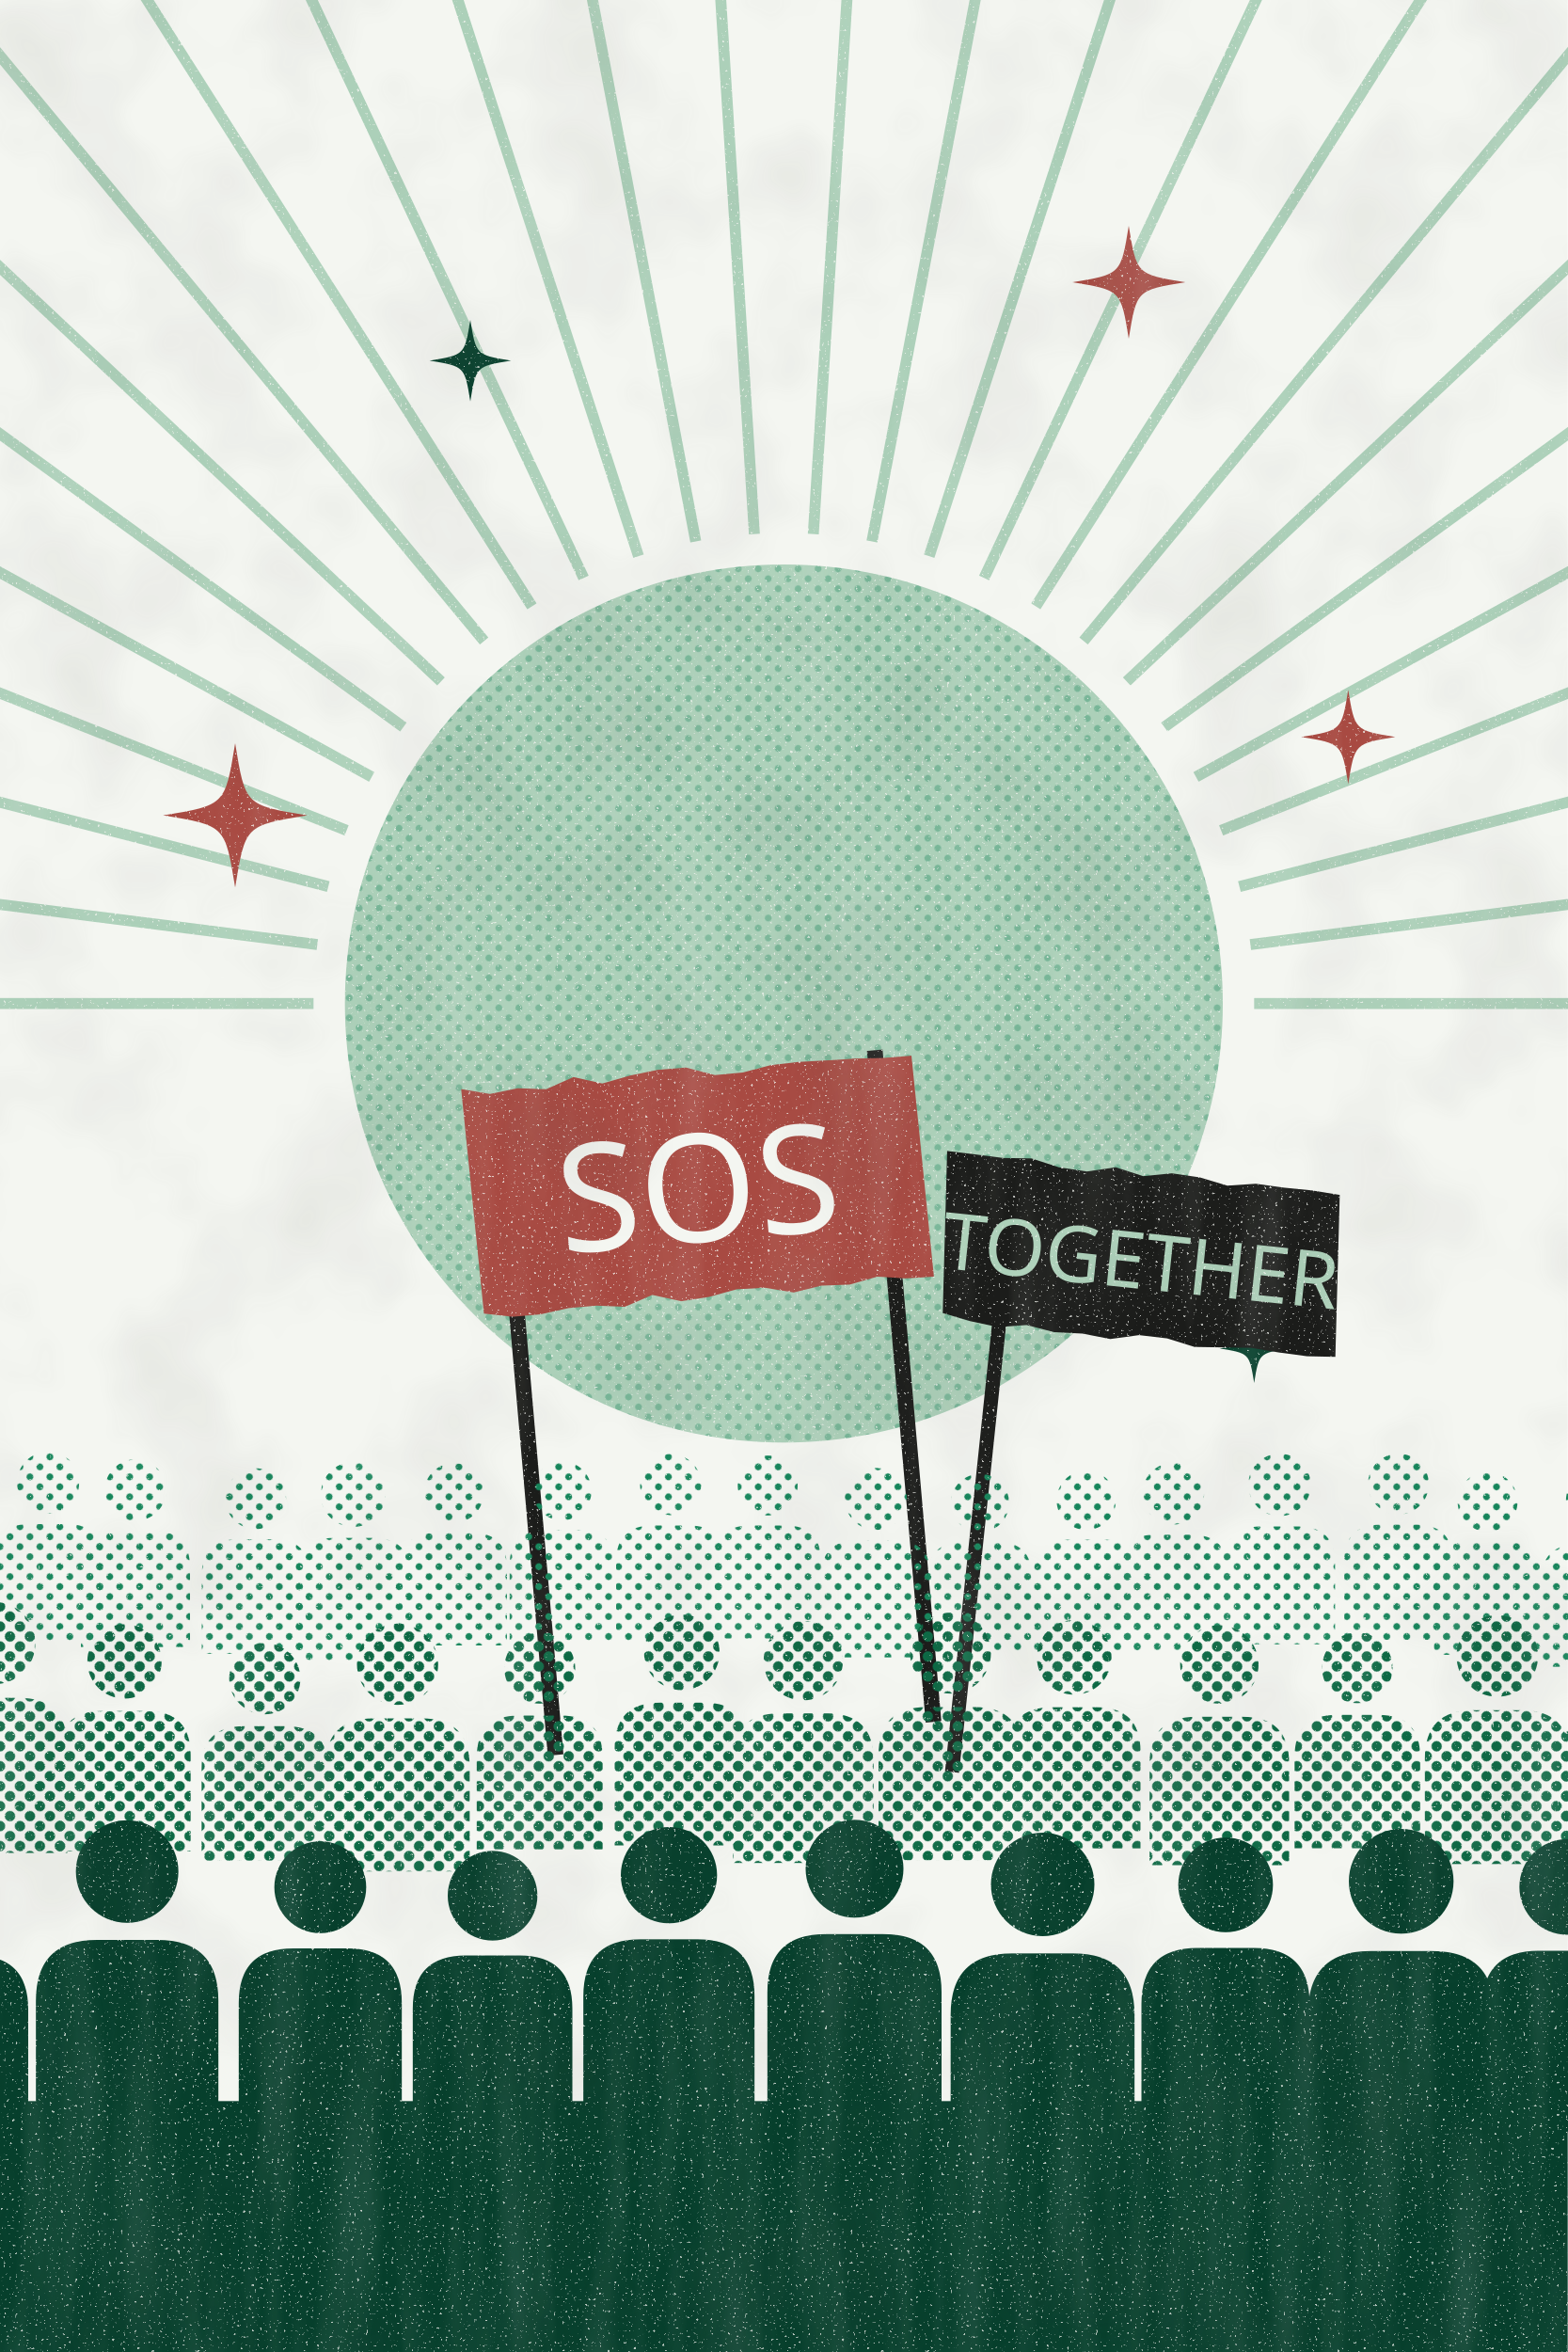
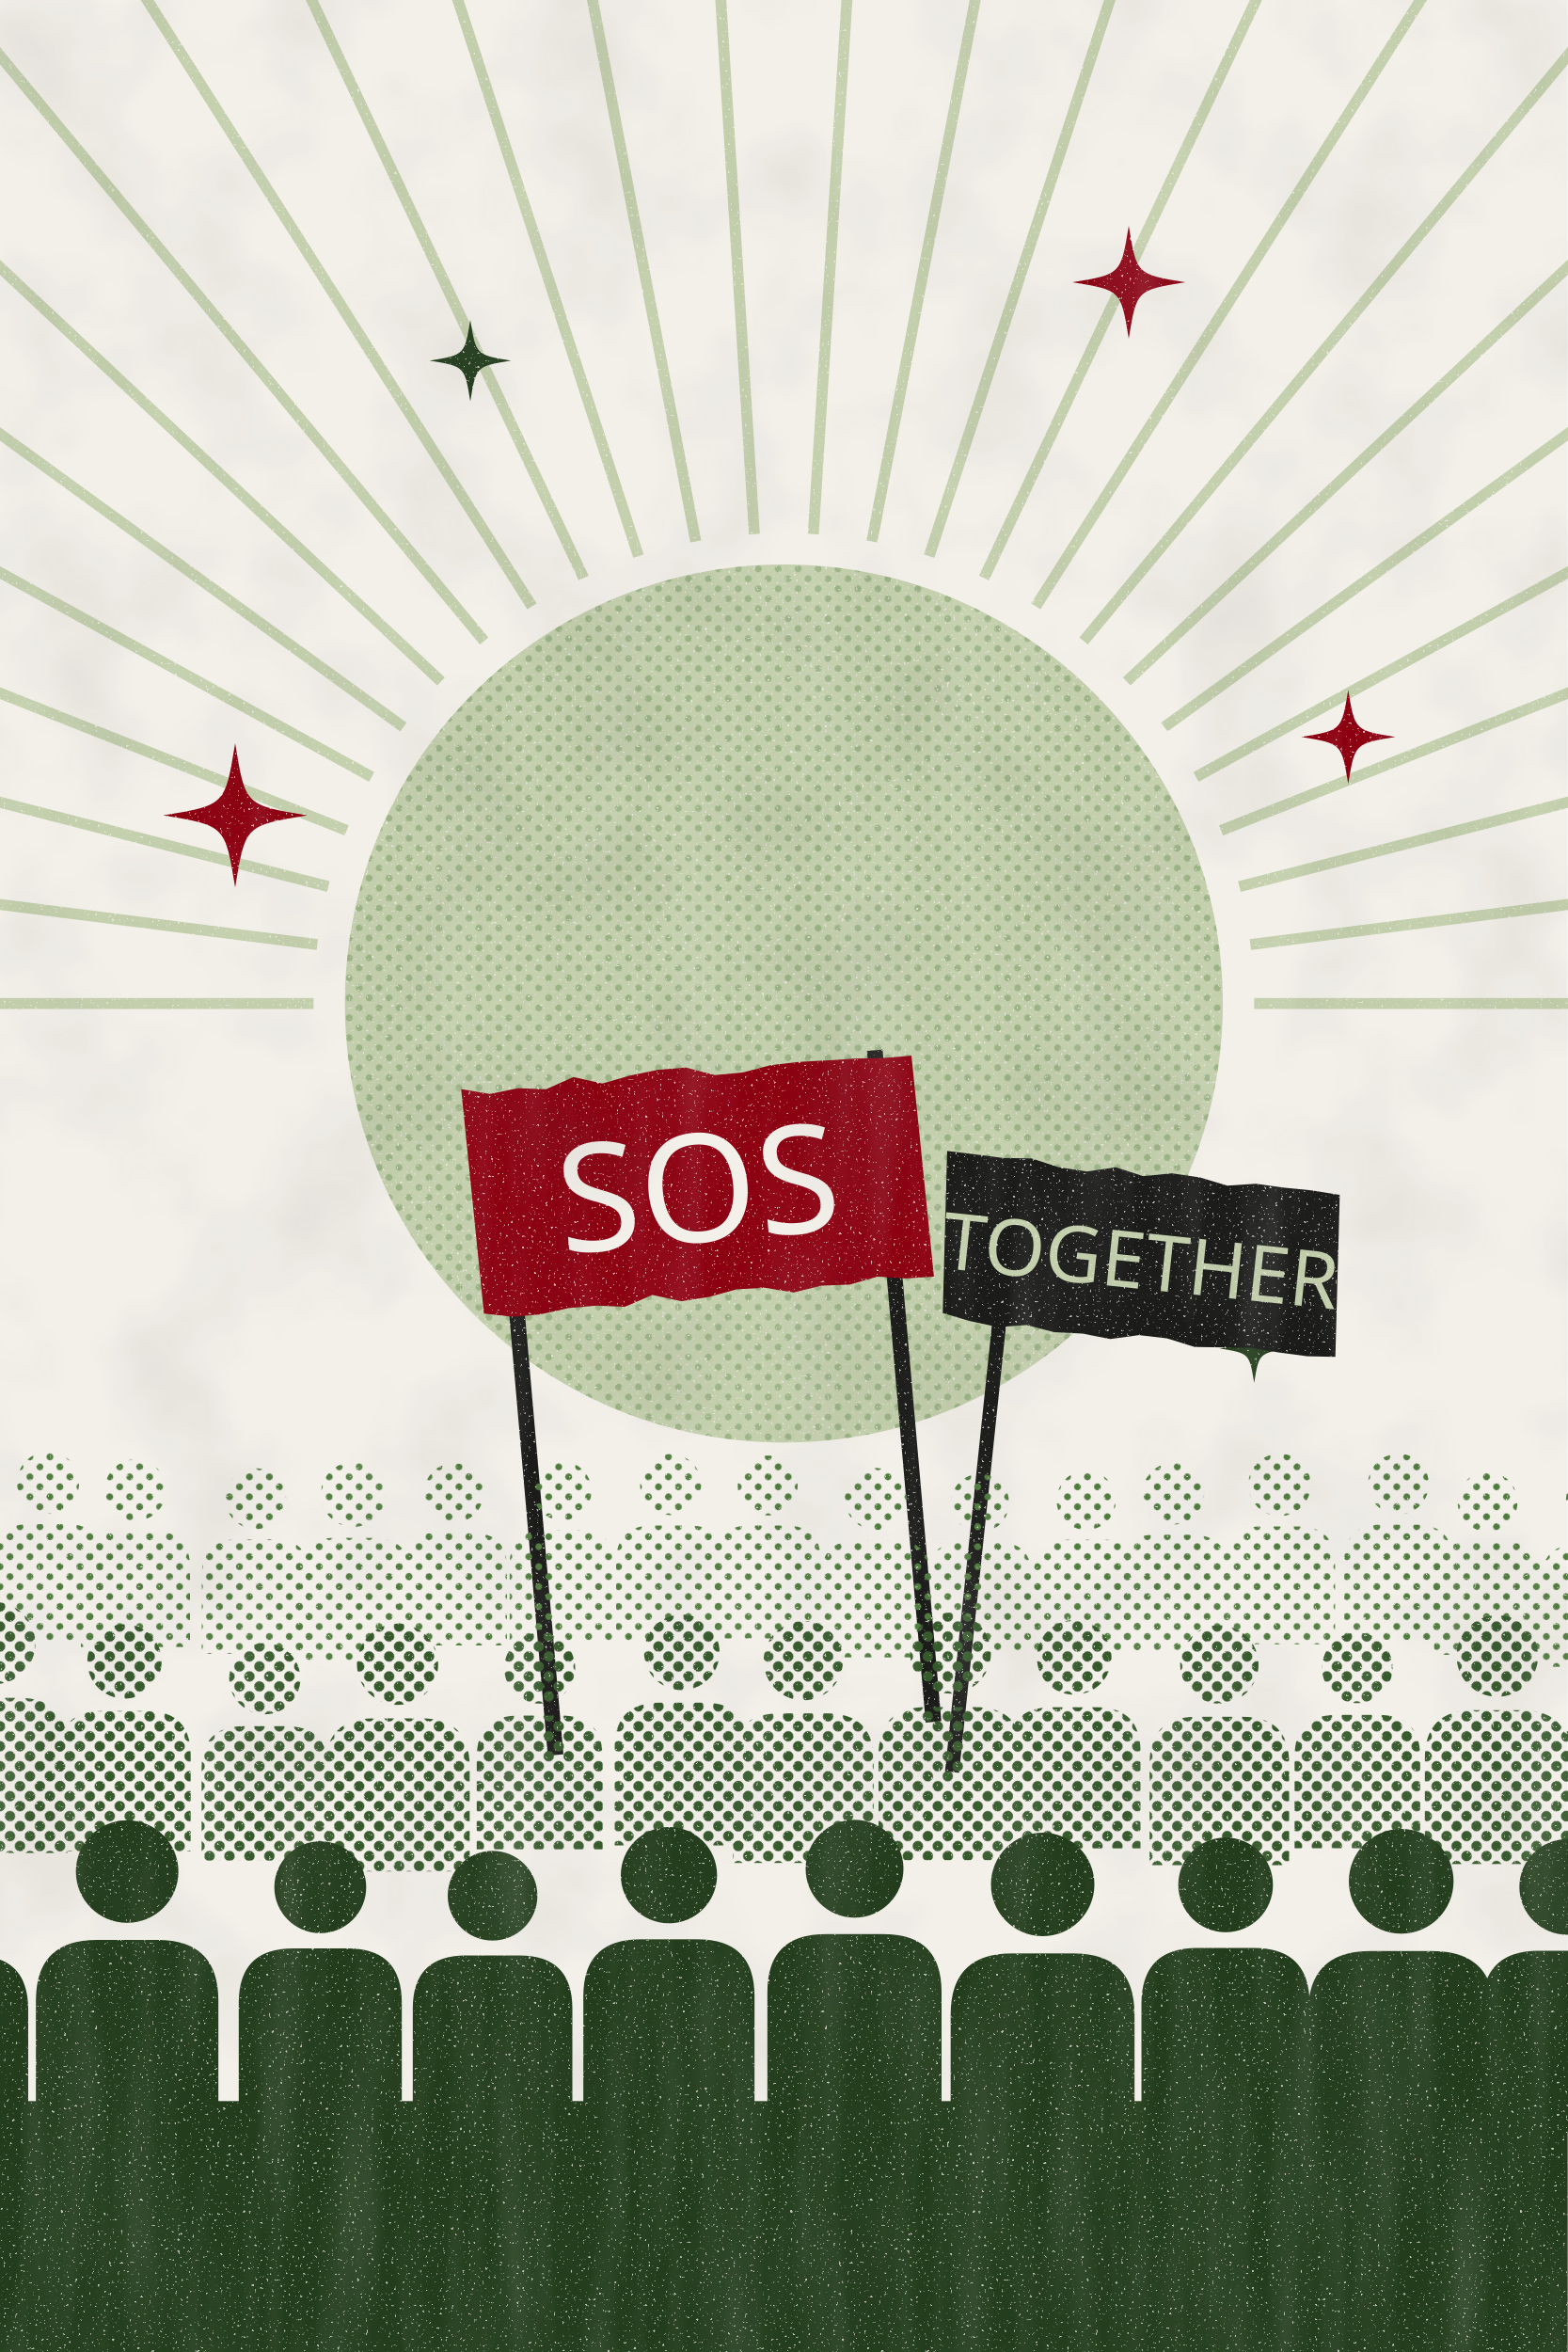
<svg xmlns="http://www.w3.org/2000/svg" viewBox="0 0 1000 1500" width="1000" height="1500">
  <style>
    @font-face{font-family:"Archivo";font-weight:100 900;src:url(fonts/Archivo.woff2) format("woff2")}
    @font-face{font-family:"Archivo Black";src:url(fonts/ArchivoBlack.woff2) format("woff2")}
    .wood{font-family:"Archivo Black","Archivo",sans-serif;text-transform:uppercase}
    .label{font-family:"Archivo",sans-serif;font-weight:800;text-transform:uppercase;letter-spacing:.16em}
  </style>
  <defs>
    <filter id="ink" x="-5%" y="-5%" width="110%" height="110%" color-interpolation-filters="sRGB">
      <feTurbulence type="fractalNoise" baseFrequency=".55" numOctaves="2" seed="3" result="n1" />
      <feColorMatrix in="n1" values="0 0 0 0 0  0 0 0 0 0  0 0 0 0 0  -9 0 0 0 7.1" result="g1" />
      <feComponentTransfer in="g1" result="grain">
        <feFuncA type="linear" slope=".75" intercept=".25" />
      </feComponentTransfer>
      <feTurbulence type="fractalNoise" baseFrequency=".035 .004" numOctaves="3" seed="11" result="n2" />
      <feColorMatrix in="n2" values="0 0 0 0 0  0 0 0 0 0  0 0 0 0 0  -1.2 0 0 0 1.5" result="w1" />
      <feComponentTransfer in="w1" result="wear">
        <feFuncA type="linear" slope=".2" intercept=".8" />
      </feComponentTransfer>
      <feComposite in="grain" in2="wear" operator="arithmetic" k1="1" result="mask" />
      <feComposite in="SourceGraphic" in2="mask" operator="in" />
    </filter>
    <filter id="tooth" x="0" y="0" width="100%" height="100%">
      <feTurbulence type="fractalNoise" baseFrequency=".012" numOctaves="3" seed="24" />
      <feColorMatrix values="0 0 0 0 .1  0 0 0 0 .1  0 0 0 0 .09  0 0 0 -1.4 .8" />
    </filter>
    <pattern id="dots-l-ink" width="9" height="9" patternUnits="userSpaceOnUse" patternTransform="rotate(45)">
      <circle cx="4.5" cy="4.5" r="2.2" fill="#1b1c1a" />
    </pattern>
    <pattern id="dots-m-ink" width="9" height="9" patternUnits="userSpaceOnUse" patternTransform="rotate(45)">
      <circle cx="4.5" cy="4.5" r="3.3" fill="#1b1c1a" />
    </pattern>
    <pattern id="lines-ink" width="10" height="10" patternUnits="userSpaceOnUse" patternTransform="rotate(-35)">
      <rect width="10" height="3.2" fill="#1b1c1a" />
    </pattern>
    <pattern id="dots-l-paper" width="9" height="9" patternUnits="userSpaceOnUse" patternTransform="rotate(45)">
-       <circle cx="4.5" cy="4.5" r="2.2" fill="#f4f6f1" />
+       <circle cx="4.5" cy="4.5" r="2.2" fill="#f3f0ea" />
    </pattern>
    <pattern id="dots-m-paper" width="9" height="9" patternUnits="userSpaceOnUse" patternTransform="rotate(45)">
-       <circle cx="4.5" cy="4.5" r="3.3" fill="#f4f6f1" />
+       <circle cx="4.5" cy="4.5" r="3.3" fill="#f3f0ea" />
    </pattern>
    <pattern id="lines-paper" width="10" height="10" patternUnits="userSpaceOnUse" patternTransform="rotate(-35)">
-       <rect width="10" height="3.2" fill="#f4f6f1" />
+       <rect width="10" height="3.2" fill="#f3f0ea" />
    </pattern>
    <pattern id="dots-l-cream" width="9" height="9" patternUnits="userSpaceOnUse" patternTransform="rotate(45)">
-       <circle cx="4.5" cy="4.5" r="2.2" fill="#dfe8df" />
+       <circle cx="4.5" cy="4.5" r="2.2" fill="#e4ddcc" />
    </pattern>
    <pattern id="dots-m-cream" width="9" height="9" patternUnits="userSpaceOnUse" patternTransform="rotate(45)">
-       <circle cx="4.5" cy="4.5" r="3.3" fill="#dfe8df" />
+       <circle cx="4.5" cy="4.5" r="3.3" fill="#e4ddcc" />
    </pattern>
    <pattern id="lines-cream" width="10" height="10" patternUnits="userSpaceOnUse" patternTransform="rotate(-35)">
-       <rect width="10" height="3.2" fill="#dfe8df" />
+       <rect width="10" height="3.2" fill="#e4ddcc" />
    </pattern>
    <pattern id="dots-l-warm" width="9" height="9" patternUnits="userSpaceOnUse" patternTransform="rotate(45)">
      <circle cx="4.5" cy="4.5" r="2.2" fill="#ece6d6" />
    </pattern>
    <pattern id="dots-m-warm" width="9" height="9" patternUnits="userSpaceOnUse" patternTransform="rotate(45)">
      <circle cx="4.5" cy="4.5" r="3.3" fill="#ece6d6" />
    </pattern>
    <pattern id="lines-warm" width="10" height="10" patternUnits="userSpaceOnUse" patternTransform="rotate(-35)">
      <rect width="10" height="3.2" fill="#ece6d6" />
    </pattern>
    <pattern id="dots-l-green" width="9" height="9" patternUnits="userSpaceOnUse" patternTransform="rotate(45)">
-       <circle cx="4.5" cy="4.5" r="2.2" fill="#0d6844" />
+       <circle cx="4.5" cy="4.5" r="2.2" fill="#36592c" />
    </pattern>
    <pattern id="dots-m-green" width="9" height="9" patternUnits="userSpaceOnUse" patternTransform="rotate(45)">
-       <circle cx="4.5" cy="4.5" r="3.3" fill="#0d6844" />
+       <circle cx="4.5" cy="4.5" r="3.3" fill="#36592c" />
    </pattern>
    <pattern id="lines-green" width="10" height="10" patternUnits="userSpaceOnUse" patternTransform="rotate(-35)">
-       <rect width="10" height="3.2" fill="#0d6844" />
+       <rect width="10" height="3.2" fill="#36592c" />
    </pattern>
    <pattern id="dots-l-emerald" width="9" height="9" patternUnits="userSpaceOnUse" patternTransform="rotate(45)">
-       <circle cx="4.5" cy="4.5" r="2.2" fill="#16845a" />
+       <circle cx="4.5" cy="4.5" r="2.2" fill="#4f7a3d" />
    </pattern>
    <pattern id="dots-m-emerald" width="9" height="9" patternUnits="userSpaceOnUse" patternTransform="rotate(45)">
-       <circle cx="4.5" cy="4.5" r="3.3" fill="#16845a" />
+       <circle cx="4.5" cy="4.5" r="3.3" fill="#4f7a3d" />
    </pattern>
    <pattern id="lines-emerald" width="10" height="10" patternUnits="userSpaceOnUse" patternTransform="rotate(-35)">
-       <rect width="10" height="3.2" fill="#16845a" />
+       <rect width="10" height="3.2" fill="#4f7a3d" />
    </pattern>
    <pattern id="dots-l-forest" width="9" height="9" patternUnits="userSpaceOnUse" patternTransform="rotate(45)">
-       <circle cx="4.5" cy="4.5" r="2.2" fill="#063f2c" />
+       <circle cx="4.5" cy="4.5" r="2.2" fill="#233d1c" />
    </pattern>
    <pattern id="dots-m-forest" width="9" height="9" patternUnits="userSpaceOnUse" patternTransform="rotate(45)">
-       <circle cx="4.5" cy="4.5" r="3.3" fill="#063f2c" />
+       <circle cx="4.5" cy="4.5" r="3.3" fill="#233d1c" />
    </pattern>
    <pattern id="lines-forest" width="10" height="10" patternUnits="userSpaceOnUse" patternTransform="rotate(-35)">
-       <rect width="10" height="3.2" fill="#063f2c" />
+       <rect width="10" height="3.2" fill="#233d1c" />
    </pattern>
    <pattern id="dots-l-acid" width="9" height="9" patternUnits="userSpaceOnUse" patternTransform="rotate(45)">
-       <circle cx="4.5" cy="4.5" r="2.2" fill="#acd0b9" />
+       <circle cx="4.5" cy="4.5" r="2.2" fill="#c3cfac" />
    </pattern>
    <pattern id="dots-m-acid" width="9" height="9" patternUnits="userSpaceOnUse" patternTransform="rotate(45)">
-       <circle cx="4.5" cy="4.5" r="3.3" fill="#acd0b9" />
+       <circle cx="4.5" cy="4.5" r="3.3" fill="#c3cfac" />
    </pattern>
    <pattern id="lines-acid" width="10" height="10" patternUnits="userSpaceOnUse" patternTransform="rotate(-35)">
-       <rect width="10" height="3.2" fill="#acd0b9" />
+       <rect width="10" height="3.2" fill="#c3cfac" />
    </pattern>
    <pattern id="dots-l-red" width="9" height="9" patternUnits="userSpaceOnUse" patternTransform="rotate(45)">
-       <circle cx="4.5" cy="4.5" r="2.2" fill="#a84a42" />
+       <circle cx="4.5" cy="4.5" r="2.2" fill="#8c0011" />
    </pattern>
    <pattern id="dots-m-red" width="9" height="9" patternUnits="userSpaceOnUse" patternTransform="rotate(45)">
-       <circle cx="4.5" cy="4.5" r="3.3" fill="#a84a42" />
+       <circle cx="4.5" cy="4.5" r="3.3" fill="#8c0011" />
    </pattern>
    <pattern id="lines-red" width="10" height="10" patternUnits="userSpaceOnUse" patternTransform="rotate(-35)">
-       <rect width="10" height="3.2" fill="#a84a42" />
+       <rect width="10" height="3.2" fill="#8c0011" />
    </pattern>
    <pattern id="dots-l-shade" width="9" height="9" patternUnits="userSpaceOnUse" patternTransform="rotate(45)">
-       <circle cx="4.5" cy="4.5" r="2.2" fill="#933f38" />
+       <circle cx="4.5" cy="4.5" r="2.2" fill="#6e000d" />
    </pattern>
    <pattern id="dots-m-shade" width="9" height="9" patternUnits="userSpaceOnUse" patternTransform="rotate(45)">
-       <circle cx="4.5" cy="4.5" r="3.3" fill="#933f38" />
+       <circle cx="4.5" cy="4.5" r="3.3" fill="#6e000d" />
    </pattern>
    <pattern id="lines-shade" width="10" height="10" patternUnits="userSpaceOnUse" patternTransform="rotate(-35)">
-       <rect width="10" height="3.2" fill="#933f38" />
+       <rect width="10" height="3.2" fill="#6e000d" />
    </pattern>
  </defs>
-   <rect width="1000" height="1500" fill="#f4f6f1" />
+   <rect width="1000" height="1500" fill="#f3f0ea" />
  <g filter="url(#ink)">
-     <g stroke="#acd0b9" stroke-width="7">
+     <g stroke="#c3cfac" stroke-width="7">
      <line x1="200" y1="640" x2="-400" y2="640" />
      <line x1="202.4" y1="602.4" x2="-392.9" y2="527.2" />
      <line x1="209.4" y1="565.4" x2="-371.7" y2="416.2" />
      <line x1="221.1" y1="529.6" x2="-336.8" y2="308.7" />
      <line x1="237.1" y1="495.5" x2="-288.7" y2="206.4" />
      <line x1="257.3" y1="463.7" x2="-228.1" y2="111" />
      <line x1="281.3" y1="434.6" x2="-156.1" y2="23.9" />
      <line x1="308.8" y1="408.8" x2="-73.7" y2="-53.5" />
      <line x1="339.3" y1="386.7" x2="17.8" y2="-119.9" />
      <line x1="372.3" y1="368.6" x2="116.8" y2="-174.3" />
      <line x1="407.3" y1="354.7" x2="221.9" y2="-216" />
      <line x1="443.8" y1="345.3" x2="331.4" y2="-244.1" />
      <line x1="481.2" y1="340.6" x2="443.5" y2="-258.2" />
      <line x1="518.8" y1="340.6" x2="556.5" y2="-258.2" />
      <line x1="556.2" y1="345.3" x2="668.6" y2="-244.1" />
      <line x1="592.7" y1="354.7" x2="778.1" y2="-216" />
      <line x1="627.7" y1="368.6" x2="883.2" y2="-174.3" />
      <line x1="660.7" y1="386.7" x2="982.2" y2="-119.9" />
      <line x1="691.2" y1="408.8" x2="1073.7" y2="-53.5" />
      <line x1="718.7" y1="434.6" x2="1156.1" y2="23.9" />
      <line x1="742.7" y1="463.7" x2="1228.1" y2="111" />
      <line x1="762.9" y1="495.5" x2="1288.7" y2="206.4" />
      <line x1="778.9" y1="529.6" x2="1336.8" y2="308.7" />
      <line x1="790.6" y1="565.4" x2="1371.7" y2="416.2" />
      <line x1="797.6" y1="602.4" x2="1392.9" y2="527.2" />
      <line x1="800" y1="640" x2="1400" y2="640" />
    </g>
-     <circle cx="500" cy="640" r="280" fill="#acd0b9" />
+     <circle cx="500" cy="640" r="280" fill="#c3cfac" />
    <circle cx="500" cy="640" r="280" fill="url(#dots-l-emerald)" opacity=".35" />
-     <path d="M150 474C156.44 513.56 156.44 513.56 196 520C156.44 526.44 156.44 526.44 150 566C143.56 526.44 143.56 526.44 104 520C143.56 513.56 143.56 513.56 150 474Z" fill="#a84a42" />
-     <path d="M860 440C864.2 465.8 864.2 465.8 890 470C864.2 474.2 864.2 474.2 860 500C855.8 474.2 855.8 474.2 830 470C855.8 465.8 855.8 465.8 860 440Z" fill="#a84a42" />
-     <path d="M300 204C303.64 226.36 303.64 226.36 326 230C303.64 233.64 303.64 233.64 300 256C296.36 233.64 296.36 233.64 274 230C296.36 226.36 296.36 226.36 300 204Z" fill="#063f2c" />
-     <path d="M720 144C725.04 174.96 725.04 174.96 756 180C725.04 185.04 725.04 185.04 720 216C714.96 185.04 714.96 185.04 684 180C714.96 174.96 714.96 174.96 720 144Z" fill="#a84a42" />
-     <path d="M800 838C803.08 856.92 803.08 856.92 822 860C803.08 863.08 803.08 863.08 800 882C796.92 863.08 796.92 863.08 778 860C796.92 856.92 796.92 856.92 800 838Z" fill="#063f2c" />
+     <path d="M150 474C156.44 513.56 156.44 513.56 196 520C156.44 526.44 156.44 526.44 150 566C143.56 526.44 143.56 526.44 104 520C143.56 513.56 143.56 513.56 150 474Z" fill="#8c0011" />
+     <path d="M860 440C864.2 465.8 864.2 465.8 890 470C864.2 474.2 864.2 474.2 860 500C855.8 474.2 855.8 474.2 830 470C855.8 465.8 855.8 465.8 860 440Z" fill="#8c0011" />
+     <path d="M300 204C303.64 226.36 303.64 226.36 326 230C303.64 233.64 303.64 233.64 300 256C296.36 233.64 296.36 233.64 274 230C296.36 226.36 296.36 226.36 300 204Z" fill="#233d1c" />
+     <path d="M720 144C725.04 174.96 725.04 174.96 756 180C725.04 185.04 725.04 185.04 720 216C714.96 185.04 714.96 185.04 684 180C714.96 174.96 714.96 174.96 720 144Z" fill="#8c0011" />
+     <path d="M800 838C803.08 856.92 803.08 856.92 822 860C803.08 863.08 803.08 863.08 800 882C796.92 863.08 796.92 863.08 778 860C796.92 856.92 796.92 856.92 800 838Z" fill="#233d1c" />
    <g transform="rotate(-5 330 760)">
      <rect x="318" y="700" width="10" height="420" fill="#1b1c1a" />
      <rect x="560" y="690" width="10" height="430" fill="#1b1c1a" />
-       <polygon points="300,691.7 318,696.4 336,694.3 354,696.5 372,690.3 390,696 408,692.5 426,690.4 444,690.5 462,696.9 480,696.8 498,693.7 516,693.2 534,693.8 552,694.2 570,695.4 588,695.5 590,837.1 572,836.7 554,834 536,837.5 518,836.6 500,839.4 482,834.8 464,834.2 446,837.5 428,838.7 410,833.1 392,839.1 374,836.8 356,836.8 338,839.2 320,839.2 302,835.6" fill="#a84a42" />
-       <text class="wood" x="445" y="802" text-anchor="middle" font-size="96" textLength="240" lengthAdjust="spacingAndGlyphs" fill="#f4f6f1">SOS</text>
+       <polygon points="300,691.7 318,696.4 336,694.3 354,696.5 372,690.3 390,696 408,692.5 426,690.4 444,690.5 462,696.9 480,696.8 498,693.7 516,693.2 534,693.8 552,694.2 570,695.4 588,695.5 590,837.1 572,836.7 554,834 536,837.5 518,836.6 500,839.4 482,834.8 464,834.2 446,837.5 428,838.7 410,833.1 392,839.1 374,836.8 356,836.8 338,839.2 320,839.2 302,835.6" fill="#8c0011" />
+       <text class="wood" x="445" y="802" text-anchor="middle" font-size="96" textLength="240" lengthAdjust="spacingAndGlyphs" fill="#f3f0ea">SOS</text>
    </g>
    <g transform="rotate(6 720 780)">
      <rect x="640" y="760" width="9" height="380" fill="#1b1c1a" />
      <polygon points="600,746.4 618,746.7 636,747.1 654,745.5 672,749.3 690,750.1 708,745.5 726,749.3 744,745.6 762,746.3 780,749.7 798,746.6 816,747.2 834,747.1 852,748.1 860,851.1 842,852.6 824,852.1 806,851 788,852.6 770,854.2 752,850.6 734,850.4 716,854.8 698,853.2 680,854.2 662,851.5 644,854.7 626,852.8 608,849.5" fill="#1b1c1a" />
-       <text class="wood" x="730" y="821" text-anchor="middle" font-size="50" textLength="215" lengthAdjust="spacingAndGlyphs" fill="#acd0b9">TOGETHER</text>
+       <text class="wood" x="730" y="821" text-anchor="middle" font-size="50" textLength="215" lengthAdjust="spacingAndGlyphs" fill="#c3cfac">TOGETHER</text>
    </g>
    <g fill="url(#dots-l-emerald)">
      <circle cx="-43.7" cy="955.6" r="19.6" />
      <path d="M-78.6 1055.9V1005Q-78.6 981.7 -55.3 981.7H-32Q-8.8 981.7 -8.8 1005V1055.9Z" />
      <circle cx="30.7" cy="945.6" r="19.8" />
      <path d="M-4.5 1046.8V995.5Q-4.5 972 18.9 972H42.4Q65.8 972 65.8 995.5V1046.8Z" />
      <circle cx="86.4" cy="950.3" r="19.6" />
      <path d="M51.6 1050.4V999.6Q51.6 976.4 74.8 976.4H98Q121.2 976.4 121.2 999.6V1050.4Z" />
      <circle cx="163.1" cy="955.8" r="19.4" />
      <path d="M128.7 1054.8V1004.6Q128.7 981.7 151.6 981.7H174.6Q197.5 981.7 197.5 1004.6V1054.8Z" />
      <circle cx="225.3" cy="953.1" r="20.7" />
      <path d="M188.4 1059.2V1005.4Q188.4 980.8 213 980.8H237.6Q262.1 980.8 262.1 1005.4V1059.2Z" />
      <circle cx="289.5" cy="952.1" r="19" />
      <path d="M255.7 1049.4V1000.1Q255.7 977.5 278.2 977.5H300.8Q323.4 977.5 323.4 1000.1V1049.4Z" />
      <circle cx="358.5" cy="950.8" r="18.8" />
      <path d="M325.1 1046.8V998.1Q325.1 975.8 347.4 975.8H369.7Q391.9 975.8 391.9 998.1V1046.8Z" />
      <circle cx="427.8" cy="946.8" r="19.5" />
      <path d="M393 1046.7V996.1Q393 972.9 416.2 972.9H439.4Q462.5 972.9 462.5 996.1V1046.7Z" />
      <circle cx="489.7" cy="947.4" r="19.1" />
      <path d="M455.8 1044.9V995.5Q455.8 972.9 478.4 972.9H501Q523.6 972.9 523.6 995.5V1044.9Z" />
      <circle cx="558.7" cy="956" r="19.8" />
      <path d="M523.6 1057V1005.8Q523.6 982.3 547 982.3H570.4Q593.8 982.3 593.8 1005.8V1057Z" />
      <circle cx="625.1" cy="958.6" r="18.6" />
      <path d="M592.1 1053.6V1005.4Q592.1 983.4 614.1 983.4H636.1Q658.1 983.4 658.1 1005.4V1053.6Z" />
      <circle cx="692.9" cy="956.8" r="18.9" />
      <path d="M659.3 1053.2V1004.3Q659.3 981.9 681.7 981.9H704.1Q726.4 981.9 726.4 1004.3V1053.2Z" />
      <circle cx="748.4" cy="952.6" r="19.7" />
      <path d="M713.4 1053.1V1002.1Q713.4 978.8 736.7 978.8H760Q783.3 978.8 783.3 1002.1V1053.1Z" />
      <circle cx="816.2" cy="947" r="19.9" />
      <path d="M780.9 1048.7V997.1Q780.9 973.5 804.4 973.5H828Q851.6 973.5 851.6 997.1V1048.7Z" />
      <circle cx="892" cy="946.5" r="19.4" />
      <path d="M857.5 1045.9V995.5Q857.5 972.4 880.5 972.4H903.5Q926.6 972.4 926.6 995.5V1045.9Z" />
      <circle cx="948.9" cy="957.7" r="19.1" />
      <path d="M914.8 1055.4V1005.8Q914.8 983.2 937.5 983.2H960.2Q982.9 983.2 982.9 1005.8V1055.4Z" />
      <circle cx="1019.6" cy="957.1" r="20.7" />
      <path d="M982.8 1063V1009.3Q982.8 984.7 1007.4 984.7H1031.9Q1056.5 984.7 1056.5 1009.3V1063Z" />
    </g>
    <g fill="url(#dots-m-green)">
      <circle cx="-3.6" cy="1047.9" r="26.2" />
      <path d="M-50.2 1181.7V1113.8Q-50.2 1082.8 -19.2 1082.8H11.9Q42.9 1082.8 42.9 1113.8V1181.7Z" />
      <circle cx="79.4" cy="1059.6" r="23.7" />
      <path d="M37.2 1180.8V1119.3Q37.2 1091.2 65.4 1091.2H93.5Q121.6 1091.2 121.6 1119.3V1180.8Z" />
      <circle cx="168.9" cy="1070.6" r="22.7" />
      <path d="M128.6 1186.6V1127.8Q128.6 1100.9 155.5 1100.9H182.4Q209.3 1100.9 209.3 1127.8V1186.6Z" />
      <circle cx="253.6" cy="1061.4" r="25.9" />
      <path d="M207.6 1193.5V1126.5Q207.6 1095.9 238.3 1095.9H268.9Q299.6 1095.9 299.6 1126.5V1193.5Z" />
      <circle cx="344.3" cy="1063.9" r="22.6" />
      <path d="M304.1 1179.4V1120.9Q304.1 1094.1 330.9 1094.1H357.7Q384.4 1094.1 384.4 1120.9V1179.4Z" />
      <circle cx="434.9" cy="1053.8" r="24.1" />
      <path d="M392.1 1176.9V1114.5Q392.1 1085.9 420.7 1085.9H449.2Q477.8 1085.9 477.8 1114.5V1176.9Z" />
      <circle cx="512.4" cy="1059.1" r="25.3" />
      <path d="M467.5 1188.1V1122.7Q467.5 1092.7 497.4 1092.7H527.4Q557.3 1092.7 557.3 1122.7V1188.1Z" />
      <circle cx="606.3" cy="1054.3" r="25.8" />
      <path d="M560.4 1186.3V1119.4Q560.4 1088.7 591 1088.7H621.6Q652.2 1088.7 652.2 1119.4V1186.3Z" />
      <circle cx="685.2" cy="1057" r="23.8" />
      <path d="M642.8 1178.8V1117Q642.8 1088.8 671 1088.8H699.3Q727.5 1088.8 727.5 1117V1178.8Z" />
      <circle cx="777.8" cy="1061.5" r="25" />
      <path d="M733.3 1189.5V1124.6Q733.3 1094.9 763 1094.9H792.7Q822.3 1094.9 822.3 1124.6V1189.5Z" />
      <circle cx="865.8" cy="1063.7" r="22.5" />
      <path d="M825.8 1178.7V1120.4Q825.8 1093.7 852.5 1093.7H879.2Q905.9 1093.7 905.9 1120.4V1178.7Z" />
      <circle cx="955.1" cy="1056.1" r="26" />
      <path d="M908.9 1188.8V1121.5Q908.9 1090.7 939.7 1090.7H970.5Q1001.3 1090.7 1001.3 1121.5V1188.8Z" />
      <circle cx="1034.3" cy="1065.8" r="22.6" />
      <path d="M994.1 1181.3V1122.8Q994.1 1096 1020.9 1096H1047.7Q1074.4 1096 1074.4 1122.8V1181.3Z" />
    </g>
-     <g fill="#063f2c">
+     <g fill="#233d1c">
      <circle cx="-33.6" cy="1208.4" r="29" />
      <path d="M-85.2 1356.7V1281.5Q-85.2 1247.1 -50.8 1247.1H-16.4Q18 1247.1 18 1281.5V1356.7Z" />
      <circle cx="81.1" cy="1193.6" r="32.7" />
      <path d="M22.9 1360.8V1276Q22.9 1237.2 61.7 1237.2H100.5Q139.3 1237.2 139.3 1276V1360.8Z" />
      <circle cx="204.3" cy="1203.6" r="29.3" />
      <path d="M152.3 1353.1V1277.3Q152.3 1242.6 187 1242.6H221.7Q256.3 1242.6 256.3 1277.3V1353.1Z" />
      <circle cx="314.2" cy="1209" r="28.6" />
      <path d="M263.3 1355.2V1281Q263.3 1247.1 297.3 1247.1H331.2Q365.1 1247.1 365.1 1281V1355.2Z" />
      <circle cx="426.7" cy="1195.9" r="30.7" />
      <path d="M372.1 1352.8V1273.2Q372.1 1236.8 408.5 1236.8H444.9Q481.3 1236.8 481.3 1273.2V1352.8Z" />
      <circle cx="545.1" cy="1191.8" r="31.2" />
      <path d="M489.5 1351.5V1270.5Q489.5 1233.5 526.6 1233.5H563.6Q600.6 1233.5 600.6 1270.5V1351.5Z" />
      <circle cx="665.1" cy="1201.8" r="33" />
      <path d="M606.4 1370.5V1284.9Q606.4 1245.8 645.5 1245.8H684.6Q723.7 1245.8 723.7 1284.9V1370.5Z" />
      <circle cx="781.8" cy="1202.1" r="30.2" />
      <path d="M728.1 1356.3V1278.1Q728.1 1242.3 763.9 1242.3H799.7Q835.4 1242.3 835.4 1278.1V1356.3Z" />
      <circle cx="893.8" cy="1199.8" r="33.4" />
      <path d="M834.4 1370.5V1283.9Q834.4 1244.3 874 1244.3H913.6Q953.2 1244.3 953.2 1283.9V1370.5Z" />
      <circle cx="999.7" cy="1203.4" r="30.5" />
      <path d="M945.4 1359.4V1280.3Q945.4 1244.1 981.6 1244.1H1017.7Q1053.9 1244.1 1053.9 1280.3V1359.4Z" />
    </g>
-     <rect y="1340" width="1000" height="160" fill="#063f2c" />
+     <rect y="1340" width="1000" height="160" fill="#233d1c" />
  </g>
  <rect width="1000" height="1500" filter="url(#tooth)" opacity="0.14" />
</svg>
